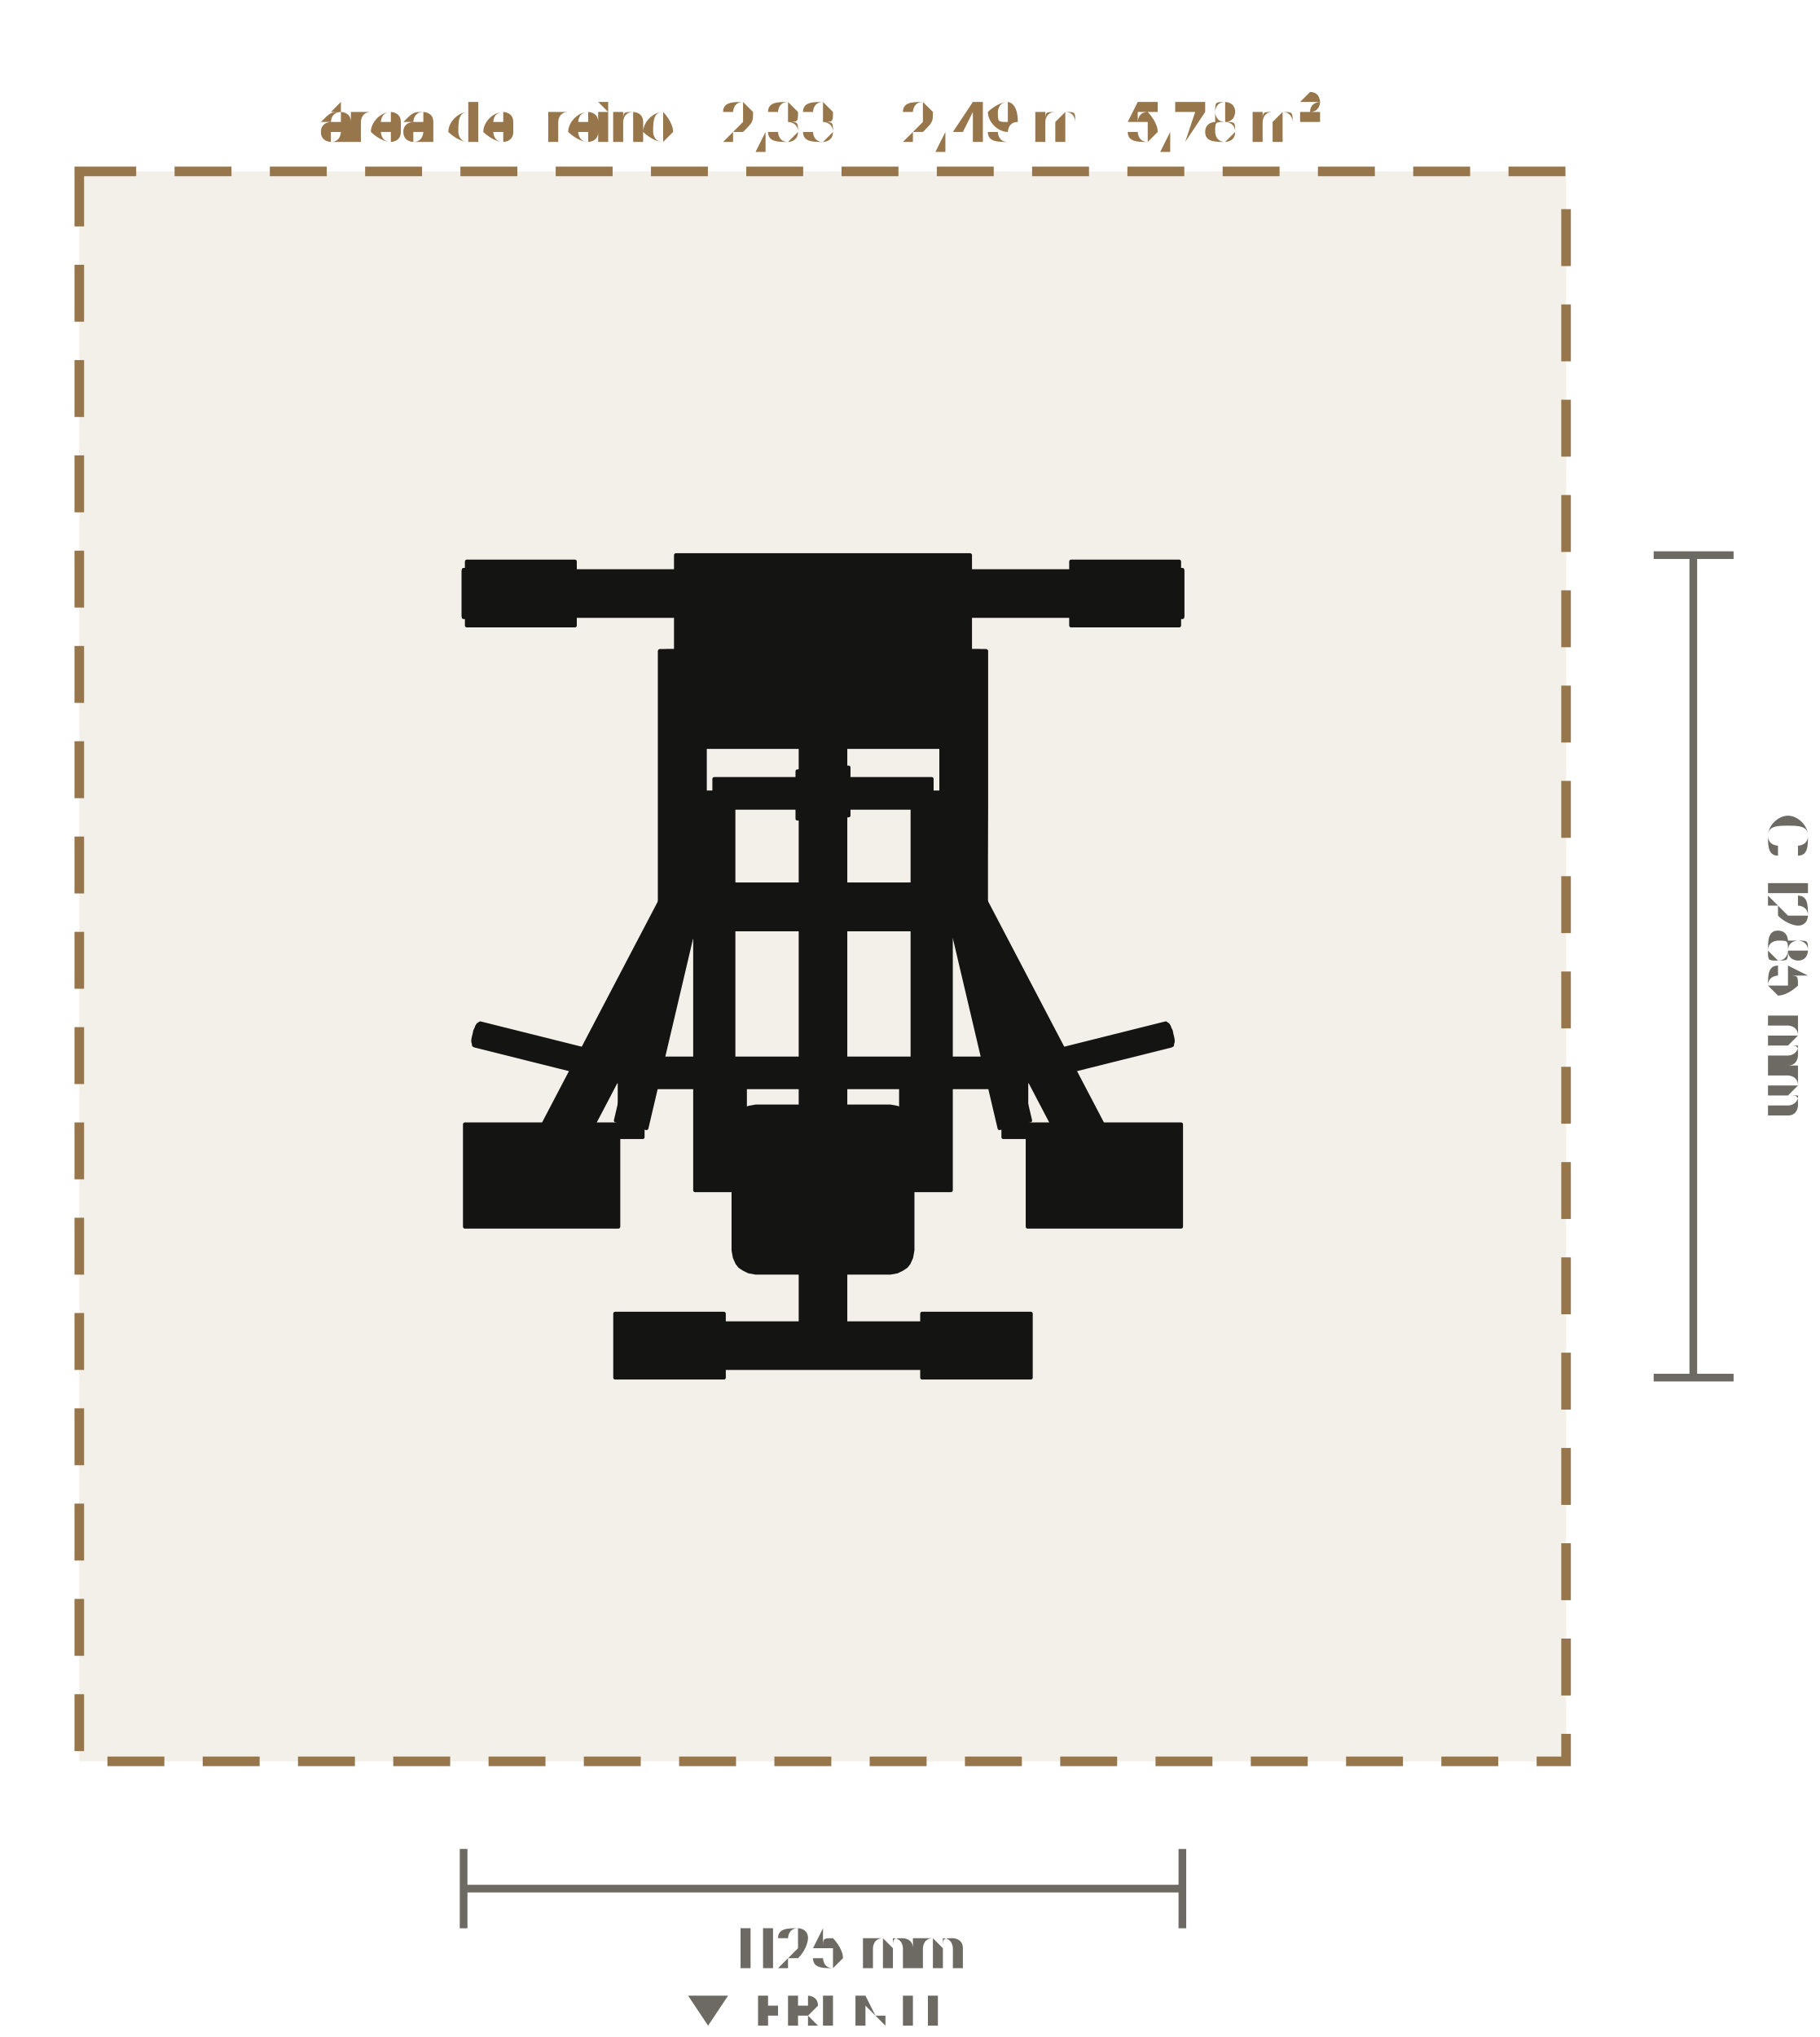
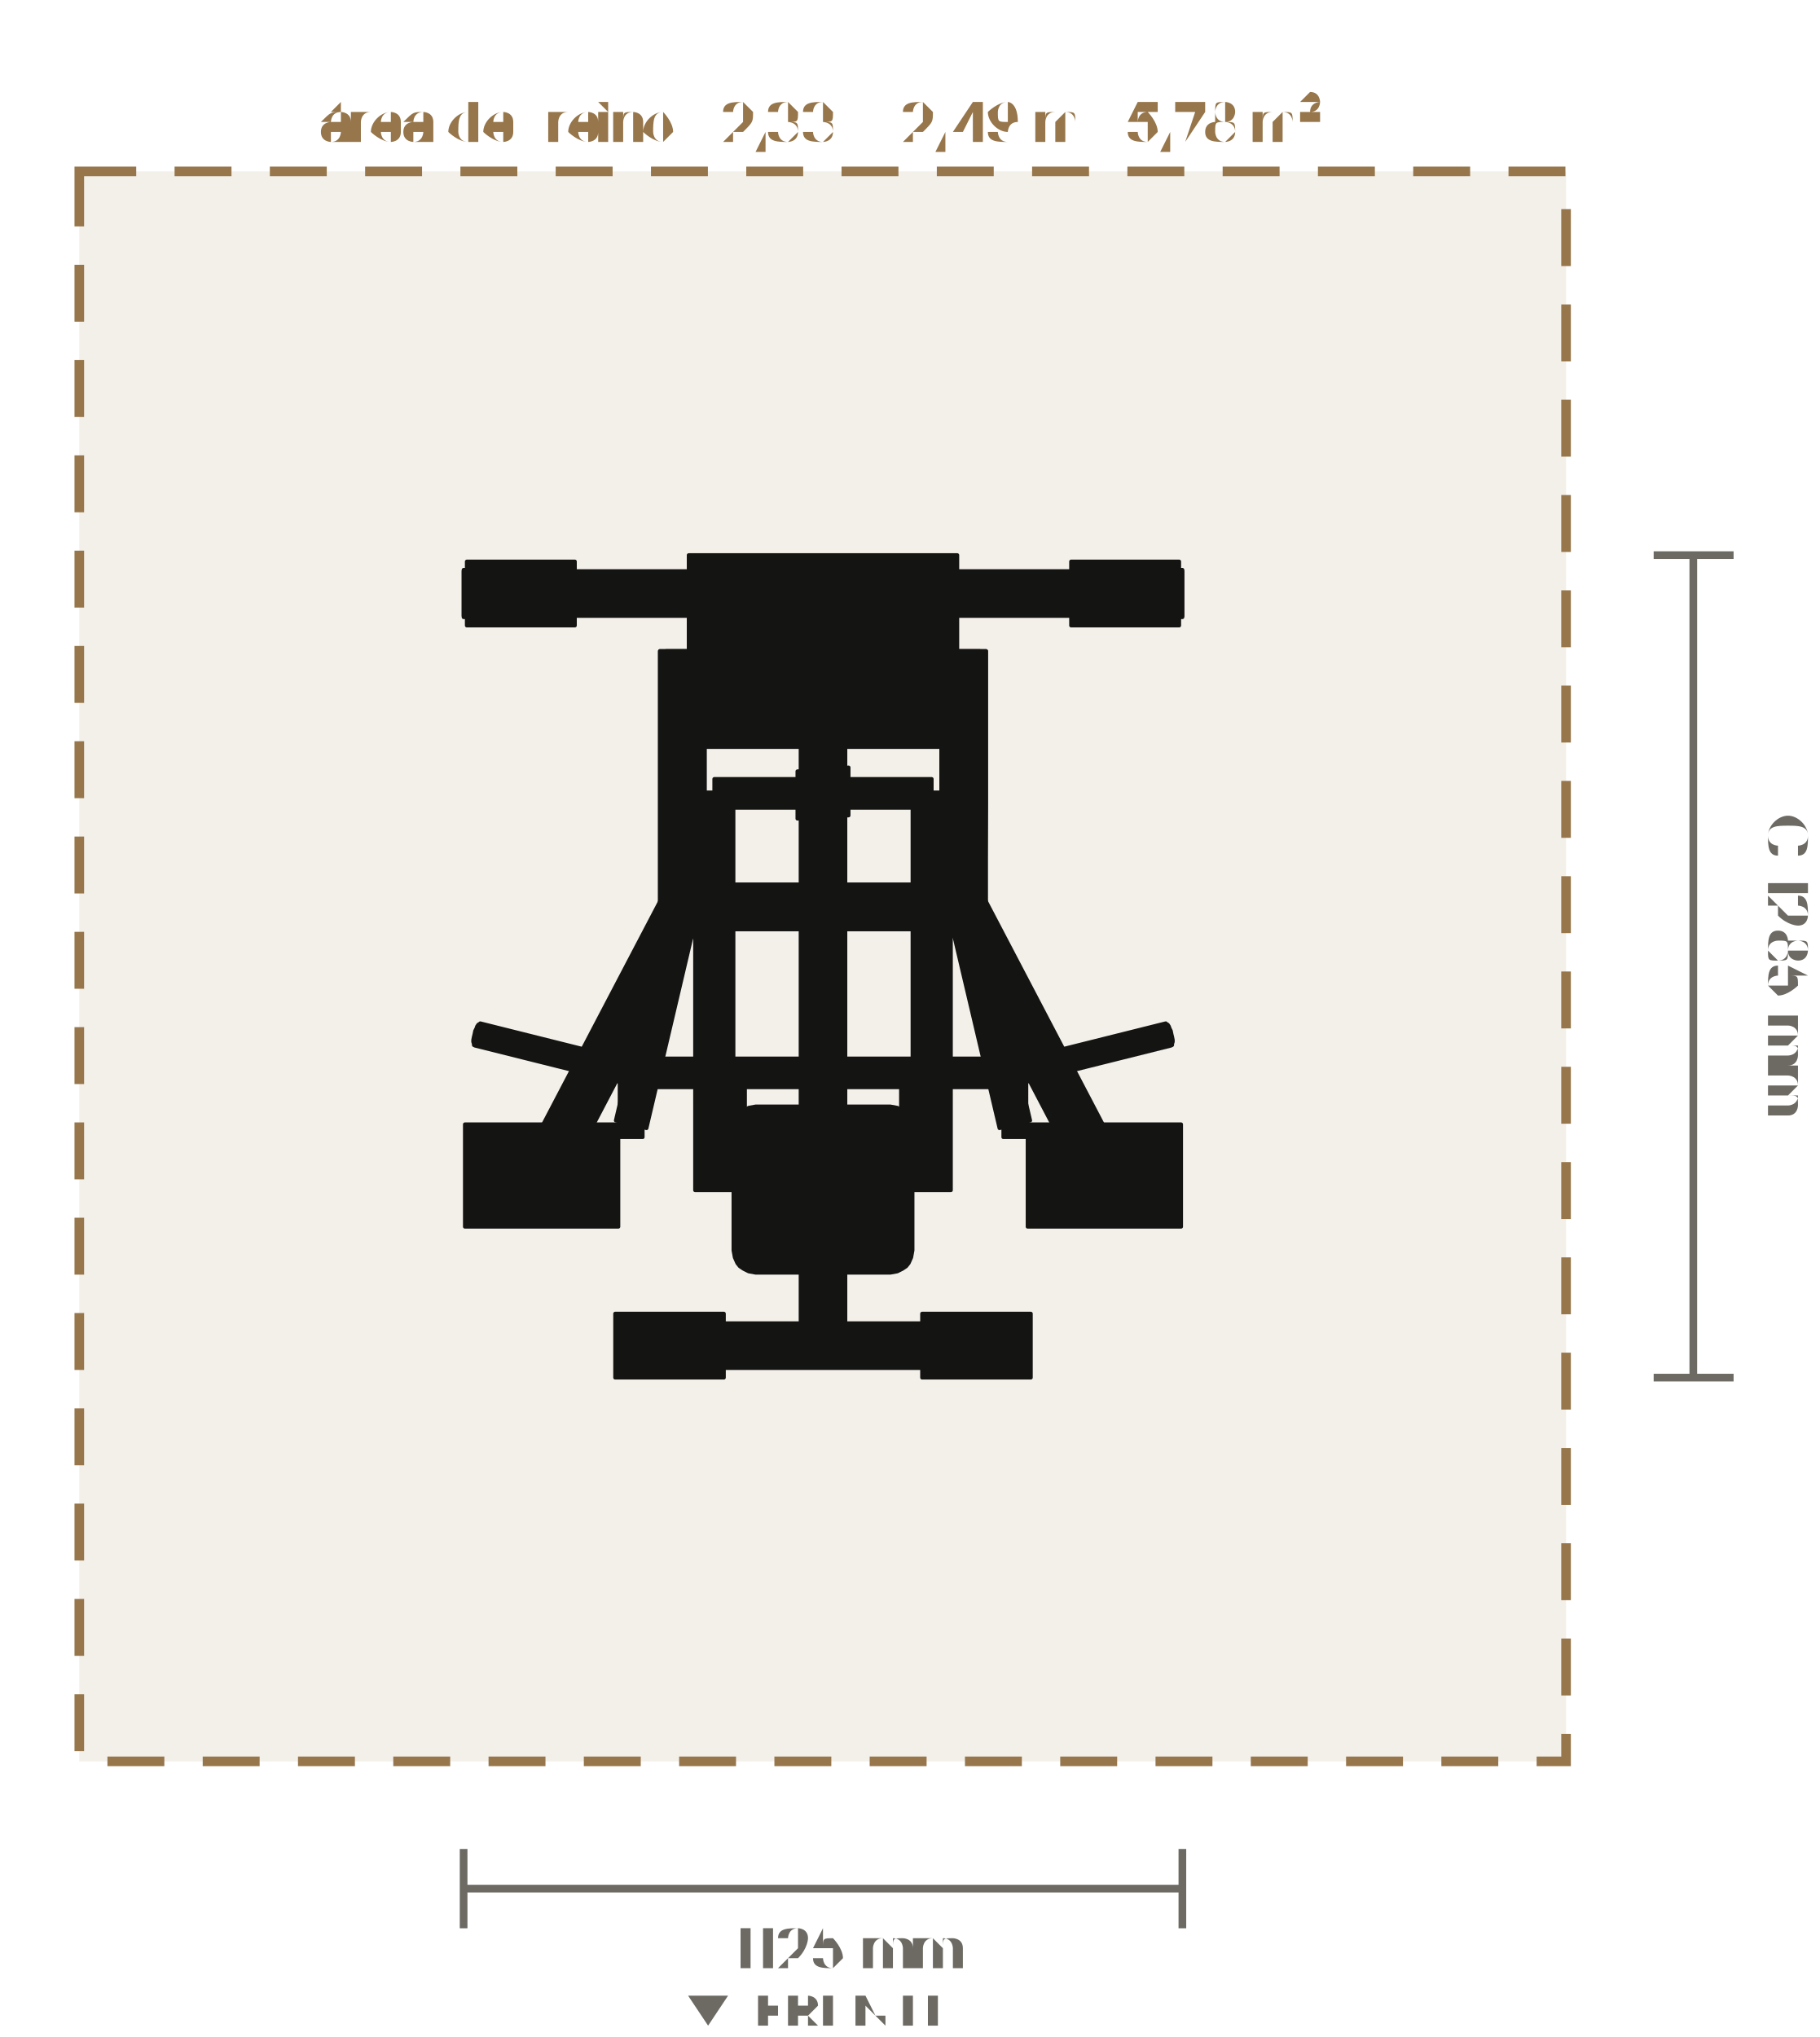
<svg xmlns="http://www.w3.org/2000/svg" viewBox="-1.287 -1.511 2.845 3.185" role="img" aria-label="Planta do Graviton - Barra Fixa e Paralela (LD-B009): 1125 × 1286 mm, com 60 cm de área de treino em volta" data-equipment="LD-B009" data-unit="m">
  <rect class="eq-zone" x="-1.163" y="-1.243" width="2.325" height="2.486" style="fill:#96764a;fill-opacity:.12;stroke:#96764a;stroke-width:0.015;stroke-dasharray:0.089 0.06" />
  <text class="eq-zone-label" x="0" y="-1.288" style="font-family:Barlow,Inter,Arial,sans-serif;font-size:0.085px;fill:#96764a;text-anchor:middle">área de treino · 2,33 × 2,49 m · 5,78 m²</text>
  <g class="eq-parts">
    <polygon class="eq-part" points="-0.562,-0.618 0.562,-0.618 0.562,-0.548 -0.562,-0.548" style="fill:#141413;stroke:#141413;stroke-width:0.006;stroke-linejoin:round" />
    <polygon class="eq-part" points="-0.035,-0.583 0.035,-0.583 0.035,0.593 -0.035,0.593" style="fill:#141413;stroke:#141413;stroke-width:0.006;stroke-linejoin:round" />
    <polygon class="eq-part" points="-0.3,0.558 0.3,0.558 0.3,0.628 -0.3,0.628" style="fill:#141413;stroke:#141413;stroke-width:0.006;stroke-linejoin:round" />
    <polygon class="eq-part" points="-0.557,-0.633 -0.388,-0.633 -0.388,-0.533 -0.557,-0.533" style="fill:#141413;stroke:#141413;stroke-width:0.006;stroke-linejoin:round" />
    <polygon class="eq-part" points="-0.538,-0.583 -0.538,-0.586 -0.537,-0.589 -0.535,-0.591 -0.533,-0.593 -0.53,-0.594 -0.527,-0.594 -0.525,-0.594 -0.522,-0.593 -0.52,-0.591 -0.518,-0.589 -0.517,-0.586 -0.516,-0.583 -0.517,-0.58 -0.518,-0.578 -0.52,-0.575 -0.522,-0.574 -0.525,-0.573 -0.527,-0.572 -0.53,-0.573 -0.533,-0.574 -0.535,-0.575 -0.537,-0.578 -0.538,-0.58" style="fill:#141413;stroke:#141413;stroke-width:0.006;stroke-linejoin:round" />
    <polygon class="eq-part" points="-0.428,-0.583 -0.428,-0.586 -0.427,-0.589 -0.425,-0.591 -0.423,-0.593 -0.42,-0.594 -0.417,-0.594 -0.415,-0.594 -0.412,-0.593 -0.41,-0.591 -0.408,-0.589 -0.407,-0.586 -0.406,-0.583 -0.407,-0.58 -0.408,-0.578 -0.41,-0.575 -0.412,-0.574 -0.415,-0.573 -0.417,-0.572 -0.42,-0.573 -0.423,-0.574 -0.425,-0.575 -0.427,-0.578 -0.428,-0.58" style="fill:#141413;stroke:#141413;stroke-width:0.006;stroke-linejoin:round" />
    <polygon class="eq-part" points="-0.325,0.543 -0.155,0.543 -0.155,0.643 -0.325,0.643" style="fill:#141413;stroke:#141413;stroke-width:0.006;stroke-linejoin:round" />
    <polygon class="eq-part" points="-0.306,0.593 -0.306,0.59 -0.304,0.588 -0.303,0.585 -0.3,0.584 -0.298,0.583 -0.295,0.582 -0.292,0.583 -0.289,0.584 -0.287,0.585 -0.285,0.588 -0.284,0.59 -0.284,0.593 -0.284,0.596 -0.285,0.599 -0.287,0.601 -0.289,0.603 -0.292,0.604 -0.295,0.604 -0.298,0.604 -0.3,0.603 -0.303,0.601 -0.304,0.599 -0.306,0.596" style="fill:#141413;stroke:#141413;stroke-width:0.006;stroke-linejoin:round" />
    <polygon class="eq-part" points="-0.196,0.593 -0.196,0.59 -0.195,0.588 -0.193,0.585 -0.191,0.584 -0.188,0.583 -0.185,0.582 -0.182,0.583 -0.179,0.584 -0.177,0.585 -0.175,0.588 -0.174,0.59 -0.174,0.593 -0.174,0.596 -0.175,0.599 -0.177,0.601 -0.179,0.603 -0.182,0.604 -0.185,0.604 -0.188,0.604 -0.191,0.603 -0.193,0.601 -0.195,0.599 -0.196,0.596" style="fill:#141413;stroke:#141413;stroke-width:0.006;stroke-linejoin:round" />
    <polygon class="eq-part" points="-0.562,-0.62 -0.55,-0.62 -0.55,-0.546 -0.562,-0.546" style="fill:#141413;stroke:#141413;stroke-width:0.006;stroke-linejoin:round" />
    <polygon class="eq-part" points="-0.3,0.556 -0.288,0.556 -0.288,0.63 -0.3,0.63" style="fill:#141413;stroke:#141413;stroke-width:0.006;stroke-linejoin:round" />
    <polygon class="eq-part" points="0.388,-0.633 0.557,-0.633 0.557,-0.533 0.388,-0.533" style="fill:#141413;stroke:#141413;stroke-width:0.006;stroke-linejoin:round" />
    <polygon class="eq-part" points="0.406,-0.583 0.407,-0.586 0.408,-0.589 0.41,-0.591 0.412,-0.593 0.415,-0.594 0.417,-0.594 0.42,-0.594 0.423,-0.593 0.425,-0.591 0.427,-0.589 0.428,-0.586 0.428,-0.583 0.428,-0.58 0.427,-0.578 0.425,-0.575 0.423,-0.574 0.42,-0.573 0.417,-0.572 0.415,-0.573 0.412,-0.574 0.41,-0.575 0.408,-0.578 0.407,-0.58" style="fill:#141413;stroke:#141413;stroke-width:0.006;stroke-linejoin:round" />
    <polygon class="eq-part" points="0.516,-0.583 0.517,-0.586 0.518,-0.589 0.52,-0.591 0.522,-0.593 0.525,-0.594 0.527,-0.594 0.53,-0.594 0.533,-0.593 0.535,-0.591 0.537,-0.589 0.538,-0.586 0.538,-0.583 0.538,-0.58 0.537,-0.578 0.535,-0.575 0.533,-0.574 0.53,-0.573 0.527,-0.572 0.525,-0.573 0.522,-0.574 0.52,-0.575 0.518,-0.578 0.517,-0.58" style="fill:#141413;stroke:#141413;stroke-width:0.006;stroke-linejoin:round" />
    <polygon class="eq-part" points="0.155,0.543 0.325,0.543 0.325,0.643 0.155,0.643" style="fill:#141413;stroke:#141413;stroke-width:0.006;stroke-linejoin:round" />
    <polygon class="eq-part" points="0.174,0.593 0.174,0.59 0.175,0.588 0.177,0.585 0.179,0.584 0.182,0.583 0.185,0.582 0.188,0.583 0.191,0.584 0.193,0.585 0.195,0.588 0.196,0.59 0.196,0.593 0.196,0.596 0.195,0.599 0.193,0.601 0.191,0.603 0.188,0.604 0.185,0.604 0.182,0.604 0.179,0.603 0.177,0.601 0.175,0.599 0.174,0.596" style="fill:#141413;stroke:#141413;stroke-width:0.006;stroke-linejoin:round" />
    <polygon class="eq-part" points="0.284,0.593 0.284,0.59 0.285,0.588 0.287,0.585 0.289,0.584 0.292,0.583 0.295,0.582 0.298,0.583 0.3,0.584 0.303,0.585 0.304,0.588 0.306,0.59 0.306,0.593 0.306,0.596 0.304,0.599 0.303,0.601 0.3,0.603 0.298,0.604 0.295,0.604 0.292,0.604 0.289,0.603 0.287,0.601 0.285,0.599 0.284,0.596" style="fill:#141413;stroke:#141413;stroke-width:0.006;stroke-linejoin:round" />
    <polygon class="eq-part" points="0.55,-0.62 0.562,-0.62 0.562,-0.546 0.55,-0.546" style="fill:#141413;stroke:#141413;stroke-width:0.006;stroke-linejoin:round" />
    <polygon class="eq-part" points="0.288,0.556 0.3,0.556 0.3,0.63 0.288,0.63" style="fill:#141413;stroke:#141413;stroke-width:0.006;stroke-linejoin:round" />
-     <polygon class="eq-part" points="-0.2,-0.613 -0.17,-0.613 -0.17,-0.373 -0.2,-0.373" style="fill:#141413;stroke:#141413;stroke-width:0.006;stroke-linejoin:round" />
-     <polygon class="eq-part" points="0.17,-0.613 0.2,-0.613 0.2,-0.373 0.17,-0.373" style="fill:#141413;stroke:#141413;stroke-width:0.006;stroke-linejoin:round" />
-     <polygon class="eq-part" points="-0.2,-0.613 0.2,-0.613 0.2,-0.373 -0.2,-0.373" style="fill:#141413;stroke:#141413;stroke-width:0.006;stroke-linejoin:round" />
-     <polygon class="eq-part" points="-0.23,-0.643 0.23,-0.643 0.23,-0.343 -0.23,-0.343" style="fill:#141413;stroke:#141413;stroke-width:0.006;stroke-linejoin:round" />
-     <polygon class="eq-part" points="-0.16,-0.613 0.16,-0.613 0.16,-0.599 -0.16,-0.599" style="fill:#141413;stroke:#141413;stroke-width:0.006;stroke-linejoin:round" />
+     <polygon class="eq-part" points="-0.18,-0.613 -0.15,-0.613 -0.15,-0.373 -0.18,-0.373" style="fill:#141413;stroke:#141413;stroke-width:0.006;stroke-linejoin:round" />
+     <polygon class="eq-part" points="0.15,-0.613 0.18,-0.613 0.18,-0.373 0.15,-0.373" style="fill:#141413;stroke:#141413;stroke-width:0.006;stroke-linejoin:round" />
+     <polygon class="eq-part" points="-0.18,-0.613 0.18,-0.613 0.18,-0.373 -0.18,-0.373" style="fill:#141413;stroke:#141413;stroke-width:0.006;stroke-linejoin:round" />
+     <polygon class="eq-part" points="-0.21,-0.643 0.21,-0.643 0.21,-0.343 -0.21,-0.343" style="fill:#141413;stroke:#141413;stroke-width:0.006;stroke-linejoin:round" />
+     <polygon class="eq-part" points="-0.14,-0.613 0.14,-0.613 0.14,-0.599 -0.14,-0.599" style="fill:#141413;stroke:#141413;stroke-width:0.006;stroke-linejoin:round" />
    <polygon class="eq-part" points="-0.105,-0.599 -0.075,-0.599 -0.075,-0.589 -0.105,-0.589" style="fill:#141413;stroke:#141413;stroke-width:0.006;stroke-linejoin:round" />
    <polygon class="eq-part" points="0.075,-0.599 0.105,-0.599 0.105,-0.589 0.075,-0.589" style="fill:#141413;stroke:#141413;stroke-width:0.006;stroke-linejoin:round" />
-     <polygon class="eq-part" points="-0.2,-0.385 0,-0.385 0,-0.373 -0.2,-0.373" style="fill:#141413;stroke:#141413;stroke-width:0.006;stroke-linejoin:round" />
-     <polygon class="eq-part" points="0.07,-0.385 0.2,-0.385 0.2,-0.373 0.07,-0.373" style="fill:#141413;stroke:#141413;stroke-width:0.006;stroke-linejoin:round" />
-     <polygon class="eq-part" points="-0.17,-0.373 -0.03,-0.373 -0.03,-0.369 -0.17,-0.369" style="fill:#141413;stroke:#141413;stroke-width:0.006;stroke-linejoin:round" />
+     <polygon class="eq-part" points="-0.18,-0.385 0.02,-0.385 0.02,-0.373 -0.18,-0.373" style="fill:#141413;stroke:#141413;stroke-width:0.006;stroke-linejoin:round" />
+     <polygon class="eq-part" points="0.09,-0.385 0.18,-0.385 0.18,-0.373 0.09,-0.373" style="fill:#141413;stroke:#141413;stroke-width:0.006;stroke-linejoin:round" />
+     <polygon class="eq-part" points="-0.15,-0.373 -0.01,-0.373 -0.01,-0.369 -0.15,-0.369" style="fill:#141413;stroke:#141413;stroke-width:0.006;stroke-linejoin:round" />
    <polygon class="eq-part" points="-0.09,-0.493 -0.09,-0.496 -0.089,-0.498 -0.087,-0.5 -0.085,-0.502 -0.083,-0.503 -0.08,-0.503 -0.077,-0.503 -0.075,-0.502 -0.073,-0.5 -0.071,-0.498 -0.07,-0.496 -0.07,-0.493 -0.07,-0.49 -0.071,-0.488 -0.073,-0.486 -0.075,-0.484 -0.077,-0.483 -0.08,-0.483 -0.083,-0.483 -0.085,-0.484 -0.087,-0.486 -0.089,-0.488 -0.09,-0.49" style="fill:#141413;stroke:#141413;stroke-width:0.006;stroke-linejoin:round" />
    <polygon class="eq-part" points="0.07,-0.493 0.07,-0.496 0.071,-0.498 0.073,-0.5 0.075,-0.502 0.077,-0.503 0.08,-0.503 0.083,-0.503 0.085,-0.502 0.087,-0.5 0.089,-0.498 0.09,-0.496 0.09,-0.493 0.09,-0.49 0.089,-0.488 0.087,-0.486 0.085,-0.484 0.083,-0.483 0.08,-0.483 0.077,-0.483 0.075,-0.484 0.073,-0.486 0.071,-0.488 0.07,-0.49" style="fill:#141413;stroke:#141413;stroke-width:0.006;stroke-linejoin:round" />
    <polygon class="eq-part" points="-0.13,-0.573 0.13,-0.573 0.13,-0.413 -0.13,-0.413" style="fill:#141413;stroke:#141413;stroke-width:0.006;stroke-linejoin:round" />
    <polygon class="eq-part" points="-0.13,-0.573 0.13,-0.573 0.13,-0.413 -0.13,-0.413" style="fill:#141413;stroke:#141413;stroke-width:0.006;stroke-linejoin:round" />
    <polygon class="eq-part" points="-0.004,-0.493 -0.004,-0.494 -0.004,-0.495 -0.003,-0.496 -0.002,-0.497 -0.001,-0.497 0,-0.497 0.001,-0.497 0.002,-0.497 0.003,-0.496 0.004,-0.495 0.004,-0.494 0.004,-0.493 0.004,-0.492 0.004,-0.491 0.003,-0.49 0.002,-0.49 0.001,-0.489 0,-0.489 -0.001,-0.489 -0.002,-0.49 -0.003,-0.49 -0.004,-0.491 -0.004,-0.492" style="fill:#141413;stroke:#141413;stroke-width:0.006;stroke-linejoin:round" />
    <polygon class="eq-part" points="-0.12,-0.558 0.12,-0.558 0.12,-0.428 -0.12,-0.428" style="fill:#141413;stroke:#141413;stroke-width:0.006;stroke-linejoin:round" />
    <polygon class="eq-part" points="-0.12,-0.558 0.12,-0.558 0.12,-0.428 -0.12,-0.428" style="fill:#141413;stroke:#141413;stroke-width:0.006;stroke-linejoin:round" />
    <polygon class="eq-part" points="-0.12,-0.558 0.12,-0.558 0.12,-0.428 -0.12,-0.428" style="fill:#141413;stroke:#141413;stroke-width:0.006;stroke-linejoin:round" />
    <polygon class="eq-part" points="-0.12,-0.558 0.12,-0.558 0.12,-0.428 -0.12,-0.428" style="fill:#141413;stroke:#141413;stroke-width:0.006;stroke-linejoin:round" />
    <polygon class="eq-part" points="-0.12,-0.558 0.12,-0.558 0.12,-0.428 -0.12,-0.428" style="fill:#141413;stroke:#141413;stroke-width:0.006;stroke-linejoin:round" />
    <polygon class="eq-part" points="-0.12,-0.558 0.12,-0.558 0.12,-0.428 -0.12,-0.428" style="fill:#141413;stroke:#141413;stroke-width:0.006;stroke-linejoin:round" />
    <polygon class="eq-part" points="-0.12,-0.558 0.12,-0.558 0.12,-0.428 -0.12,-0.428" style="fill:#141413;stroke:#141413;stroke-width:0.006;stroke-linejoin:round" />
    <polygon class="eq-part" points="-0.12,-0.558 0.12,-0.558 0.12,-0.428 -0.12,-0.428" style="fill:#141413;stroke:#141413;stroke-width:0.006;stroke-linejoin:round" />
    <polygon class="eq-part" points="-0.12,-0.558 0.12,-0.558 0.12,-0.428 -0.12,-0.428" style="fill:#141413;stroke:#141413;stroke-width:0.006;stroke-linejoin:round" />
    <polygon class="eq-part" points="-0.006,-0.493 -0.006,-0.495 -0.005,-0.496 -0.004,-0.497 -0.003,-0.498 -0.002,-0.499 0,-0.499 0.002,-0.499 0.003,-0.498 0.004,-0.497 0.005,-0.496 0.006,-0.495 0.006,-0.493 0.006,-0.492 0.005,-0.49 0.004,-0.489 0.003,-0.488 0.002,-0.487 0,-0.487 -0.002,-0.487 -0.003,-0.488 -0.004,-0.489 -0.005,-0.49 -0.006,-0.492" style="fill:#141413;stroke:#141413;stroke-width:0.006;stroke-linejoin:round" />
    <polygon class="eq-part" points="-0.006,-0.448 0.006,-0.448 0.006,-0.378 -0.006,-0.378" style="fill:#141413;stroke:#141413;stroke-width:0.006;stroke-linejoin:round" />
-     <polygon class="eq-part" points="-0.17,-0.613 0.17,-0.613 0.17,-0.601 -0.17,-0.601" style="fill:#141413;stroke:#141413;stroke-width:0.006;stroke-linejoin:round" />
+     <polygon class="eq-part" points="-0.15,-0.613 0.15,-0.613 0.15,-0.601 -0.15,-0.601" style="fill:#141413;stroke:#141413;stroke-width:0.006;stroke-linejoin:round" />
    <polygon class="eq-part" points="-0.04,-0.236 -0.04,-0.305 0.04,-0.311 0.04,-0.305 0.04,-0.236 -0.04,-0.231" style="fill:#141413;stroke:#141413;stroke-width:0.006;stroke-linejoin:round" />
    <polygon class="eq-part" points="-0.2,0.349 -0.2,-0.27 -0.2,-0.271 -0.198,-0.272 -0.197,-0.272 -0.194,-0.272 -0.191,-0.272 -0.188,-0.272 -0.152,-0.272 -0.149,-0.272 -0.146,-0.272 -0.143,-0.272 -0.142,-0.272 -0.14,-0.271 -0.14,-0.271 -0.14,-0.27 -0.14,0.349 -0.14,0.35 -0.142,0.35 -0.143,0.35 -0.146,0.35 -0.149,0.35 -0.152,0.35 -0.188,0.35 -0.191,0.35 -0.194,0.35 -0.197,0.35 -0.198,0.35 -0.2,0.35 -0.2,0.35" style="fill:#141413;stroke:#141413;stroke-width:0.006;stroke-linejoin:round" />
    <polygon class="eq-part" points="0.14,0.349 0.14,-0.27 0.14,-0.271 0.142,-0.272 0.143,-0.272 0.146,-0.272 0.149,-0.272 0.152,-0.272 0.188,-0.272 0.191,-0.272 0.194,-0.272 0.197,-0.272 0.198,-0.272 0.2,-0.271 0.2,-0.271 0.2,-0.27 0.2,0.349 0.2,0.35 0.198,0.35 0.197,0.35 0.194,0.35 0.191,0.35 0.188,0.35 0.152,0.35 0.149,0.35 0.146,0.35 0.143,0.35 0.142,0.35 0.14,0.35 0.14,0.35" style="fill:#141413;stroke:#141413;stroke-width:0.006;stroke-linejoin:round" />
    <polygon class="eq-part" points="-0.17,-0.293 0.17,-0.293 0.17,-0.248 -0.17,-0.248" style="fill:#141413;stroke:#141413;stroke-width:0.006;stroke-linejoin:round" />
    <polygon class="eq-part" points="-0.14,0.254 -0.138,0.243 -0.134,0.235 -0.13,0.23 -0.124,0.225 -0.116,0.221 -0.105,0.219 0.105,0.219 0.116,0.221 0.124,0.225 0.13,0.23 0.134,0.235 0.138,0.243 0.14,0.254 0.14,0.444 0.138,0.455 0.134,0.464 0.13,0.469 0.124,0.473 0.116,0.477 0.105,0.479 -0.105,0.479 -0.116,0.477 -0.124,0.473 -0.13,0.469 -0.134,0.464 -0.138,0.455 -0.14,0.444" style="fill:#141413;stroke:#141413;stroke-width:0.006;stroke-linejoin:round" />
    <polygon class="eq-part" points="0.185,-0.095 0.185,-0.493 0.255,-0.493 0.255,-0.254 0.253,-0.064 0.249,-0.06 0.243,-0.058 0.197,-0.058 0.191,-0.06 0.187,-0.064 0.185,-0.07" style="fill:#141413;stroke:#141413;stroke-width:0.006;stroke-linejoin:round" />
    <polygon class="eq-part" points="0.185,-0.093 0.185,-0.493 0.255,-0.493 0.255,-0.093" style="fill:#141413;stroke:#141413;stroke-width:0.006;stroke-linejoin:round" />
    <polygon class="eq-part" points="0.195,-0.093 0.195,-0.493 0.245,-0.493 0.245,-0.093" style="fill:#141413;stroke:#141413;stroke-width:0.006;stroke-linejoin:round" />
    <polygon class="eq-part" points="-0.255,-0.254 -0.255,-0.493 -0.185,-0.493 -0.185,-0.095 -0.187,-0.064 -0.191,-0.06 -0.197,-0.058 -0.243,-0.058 -0.249,-0.06 -0.253,-0.064 -0.255,-0.07" style="fill:#141413;stroke:#141413;stroke-width:0.006;stroke-linejoin:round" />
    <polygon class="eq-part" points="-0.255,-0.093 -0.255,-0.493 -0.185,-0.493 -0.185,-0.093" style="fill:#141413;stroke:#141413;stroke-width:0.006;stroke-linejoin:round" />
    <polygon class="eq-part" points="-0.245,-0.093 -0.245,-0.493 -0.195,-0.493 -0.195,-0.093" style="fill:#141413;stroke:#141413;stroke-width:0.006;stroke-linejoin:round" />
    <polygon class="eq-part" points="-0.22,-0.128 0.22,-0.128 0.22,-0.058 -0.22,-0.058" style="fill:#141413;stroke:#141413;stroke-width:0.006;stroke-linejoin:round" />
    <polygon class="eq-part" points="-0.22,-0.128 0.22,-0.128 0.22,-0.058 -0.22,-0.058" style="fill:#141413;stroke:#141413;stroke-width:0.006;stroke-linejoin:round" />
    <polygon class="eq-part" points="0.196,-0.088 0.196,-0.088 0.197,-0.089 0.198,-0.09 0.201,-0.091 0.203,-0.092 0.206,-0.093 0.231,-0.101 0.234,-0.102 0.237,-0.102 0.239,-0.103 0.241,-0.103 0.243,-0.103 0.243,-0.102 0.325,0.162 0.324,0.162 0.323,0.163 0.322,0.164 0.319,0.165 0.317,0.166 0.314,0.167 0.289,0.175 0.286,0.175 0.283,0.176 0.281,0.177 0.279,0.177 0.277,0.177 0.277,0.176" style="fill:#141413;stroke:#141413;stroke-width:0.006;stroke-linejoin:round" />
    <polygon class="eq-part" points="0.293,0.155 0.293,0.152 0.294,0.15 0.296,0.149 0.536,0.089 0.537,0.09 0.539,0.091 0.541,0.094 0.542,0.097 0.544,0.101 0.545,0.106 0.546,0.11 0.547,0.115 0.547,0.118 0.546,0.121 0.546,0.123 0.544,0.124 0.304,0.184 0.303,0.184 0.301,0.183 0.299,0.18 0.297,0.177 0.296,0.173 0.295,0.168 0.294,0.164 0.293,0.159" style="fill:#141413;stroke:#141413;stroke-width:0.006;stroke-linejoin:round" />
    <polygon class="eq-part" points="0.122,0.307 0.122,0.167 0.158,0.167 0.158,0.307" style="fill:#141413;stroke:#141413;stroke-width:0.006;stroke-linejoin:round" />
    <polygon class="eq-part" points="-0.325,0.162 -0.243,-0.102 -0.243,-0.103 -0.241,-0.103 -0.239,-0.103 -0.237,-0.102 -0.234,-0.102 -0.231,-0.101 -0.206,-0.093 -0.203,-0.092 -0.201,-0.091 -0.198,-0.09 -0.197,-0.089 -0.196,-0.088 -0.196,-0.088 -0.277,0.176 -0.277,0.177 -0.279,0.177 -0.281,0.177 -0.283,0.176 -0.286,0.175 -0.289,0.175 -0.314,0.167 -0.317,0.166 -0.319,0.165 -0.322,0.164 -0.323,0.163 -0.324,0.162" style="fill:#141413;stroke:#141413;stroke-width:0.006;stroke-linejoin:round" />
    <polygon class="eq-part" points="-0.547,0.118 -0.547,0.115 -0.546,0.11 -0.545,0.106 -0.544,0.101 -0.542,0.097 -0.541,0.094 -0.539,0.091 -0.537,0.09 -0.536,0.089 -0.296,0.149 -0.294,0.15 -0.293,0.152 -0.293,0.155 -0.293,0.159 -0.294,0.164 -0.295,0.168 -0.296,0.173 -0.297,0.177 -0.299,0.18 -0.301,0.183 -0.303,0.184 -0.304,0.184 -0.544,0.124 -0.546,0.123 -0.546,0.121" style="fill:#141413;stroke:#141413;stroke-width:0.006;stroke-linejoin:round" />
    <polygon class="eq-part" points="-0.158,0.307 -0.158,0.167 -0.122,0.167 -0.122,0.307" style="fill:#141413;stroke:#141413;stroke-width:0.006;stroke-linejoin:round" />
    <polygon class="eq-part" points="-0.3,0.144 0.3,0.144 0.3,0.189 -0.3,0.189" style="fill:#141413;stroke:#141413;stroke-width:0.006;stroke-linejoin:round" />
    <polygon class="eq-part" points="0.196,-0.087 0.244,-0.099 0.324,0.241 0.276,0.253" style="fill:#141413;stroke:#141413;stroke-width:0.006;stroke-linejoin:round" />
    <polygon class="eq-part" points="0.282,0.267 0.282,0.047 0.318,0.047 0.318,0.267" style="fill:#141413;stroke:#141413;stroke-width:0.006;stroke-linejoin:round" />
    <polygon class="eq-part" points="0.189,-0.077 0.251,-0.109 0.471,0.311 0.409,0.343" style="fill:#141413;stroke:#141413;stroke-width:0.006;stroke-linejoin:round" />
    <polygon class="eq-part" points="0.41,0.309 0.41,0.306 0.412,0.303 0.413,0.3 0.416,0.298 0.419,0.297 0.422,0.297 0.458,0.297 0.461,0.297 0.464,0.298 0.467,0.3 0.468,0.303 0.47,0.306 0.47,0.309 0.47,0.345 0.47,0.348 0.468,0.351 0.467,0.353 0.464,0.355 0.461,0.356 0.458,0.357 0.422,0.357 0.419,0.356 0.416,0.355 0.413,0.353 0.412,0.351 0.41,0.348 0.41,0.345" style="fill:#141413;stroke:#141413;stroke-width:0.006;stroke-linejoin:round" />
    <polygon class="eq-part" points="0.32,0.247 0.56,0.247 0.56,0.407 0.32,0.407" style="fill:#141413;stroke:#141413;stroke-width:0.006;stroke-linejoin:round" />
    <polygon class="eq-part" points="0.37,0.267 0.51,0.267 0.51,0.387 0.37,0.387" style="fill:#141413;stroke:#141413;stroke-width:0.006;stroke-linejoin:round" />
    <polygon class="eq-part" points="-0.324,0.241 -0.244,-0.099 -0.196,-0.087 -0.276,0.253" style="fill:#141413;stroke:#141413;stroke-width:0.006;stroke-linejoin:round" />
    <polygon class="eq-part" points="-0.318,0.267 -0.318,0.047 -0.282,0.047 -0.282,0.267" style="fill:#141413;stroke:#141413;stroke-width:0.006;stroke-linejoin:round" />
    <polygon class="eq-part" points="-0.471,0.311 -0.251,-0.109 -0.189,-0.077 -0.409,0.343" style="fill:#141413;stroke:#141413;stroke-width:0.006;stroke-linejoin:round" />
    <polygon class="eq-part" points="-0.47,0.309 -0.47,0.306 -0.468,0.303 -0.467,0.3 -0.464,0.298 -0.461,0.297 -0.458,0.297 -0.422,0.297 -0.419,0.297 -0.416,0.298 -0.413,0.3 -0.412,0.303 -0.41,0.306 -0.41,0.309 -0.41,0.345 -0.41,0.348 -0.412,0.351 -0.413,0.353 -0.416,0.355 -0.419,0.356 -0.422,0.357 -0.458,0.357 -0.461,0.356 -0.464,0.355 -0.467,0.353 -0.468,0.351 -0.47,0.348 -0.47,0.345" style="fill:#141413;stroke:#141413;stroke-width:0.006;stroke-linejoin:round" />
    <polygon class="eq-part" points="-0.56,0.407 -0.56,0.247 -0.32,0.247 -0.32,0.407" style="fill:#141413;stroke:#141413;stroke-width:0.006;stroke-linejoin:round" />
    <polygon class="eq-part" points="-0.51,0.267 -0.37,0.267 -0.37,0.387 -0.51,0.387" style="fill:#141413;stroke:#141413;stroke-width:0.006;stroke-linejoin:round" />
  </g>
  <line class="eq-dim" x1="-0.562" y1="1.442" x2="0.562" y2="1.442" style="stroke:#6d6a63;stroke-width:0.012" />
  <line class="eq-dim" x1="-0.562" y1="1.38" x2="-0.562" y2="1.504" style="stroke:#6d6a63;stroke-width:0.012" />
  <line class="eq-dim" x1="0.562" y1="1.38" x2="0.562" y2="1.504" style="stroke:#6d6a63;stroke-width:0.012" />
  <text class="eq-text" x="0" y="1.567" style="font-family:Barlow,Inter,Arial,sans-serif;font-size:0.089px;fill:#6d6a63;text-anchor:middle">L 1125 mm</text>
  <line class="eq-dim" x1="1.361" y1="-0.643" x2="1.361" y2="0.643" style="stroke:#6d6a63;stroke-width:0.012" />
  <line class="eq-dim" x1="1.299" y1="-0.643" x2="1.424" y2="-0.643" style="stroke:#6d6a63;stroke-width:0.012" />
  <line class="eq-dim" x1="1.299" y1="0.643" x2="1.424" y2="0.643" style="stroke:#6d6a63;stroke-width:0.012" />
  <text class="eq-text" x="1.478" y="0" transform="rotate(90 1.4778 0)" style="font-family:Barlow,Inter,Arial,sans-serif;font-size:0.089px;fill:#6d6a63;text-anchor:middle">C 1285 mm</text>
  <text class="eq-text" x="0" y="1.657" style="font-family:Barlow,Inter,Arial,sans-serif;font-size:0.089px;fill:#6d6a63;text-anchor:middle;font-size:0.072px;letter-spacing:.1em">▼ FRENTE</text>
</svg>
